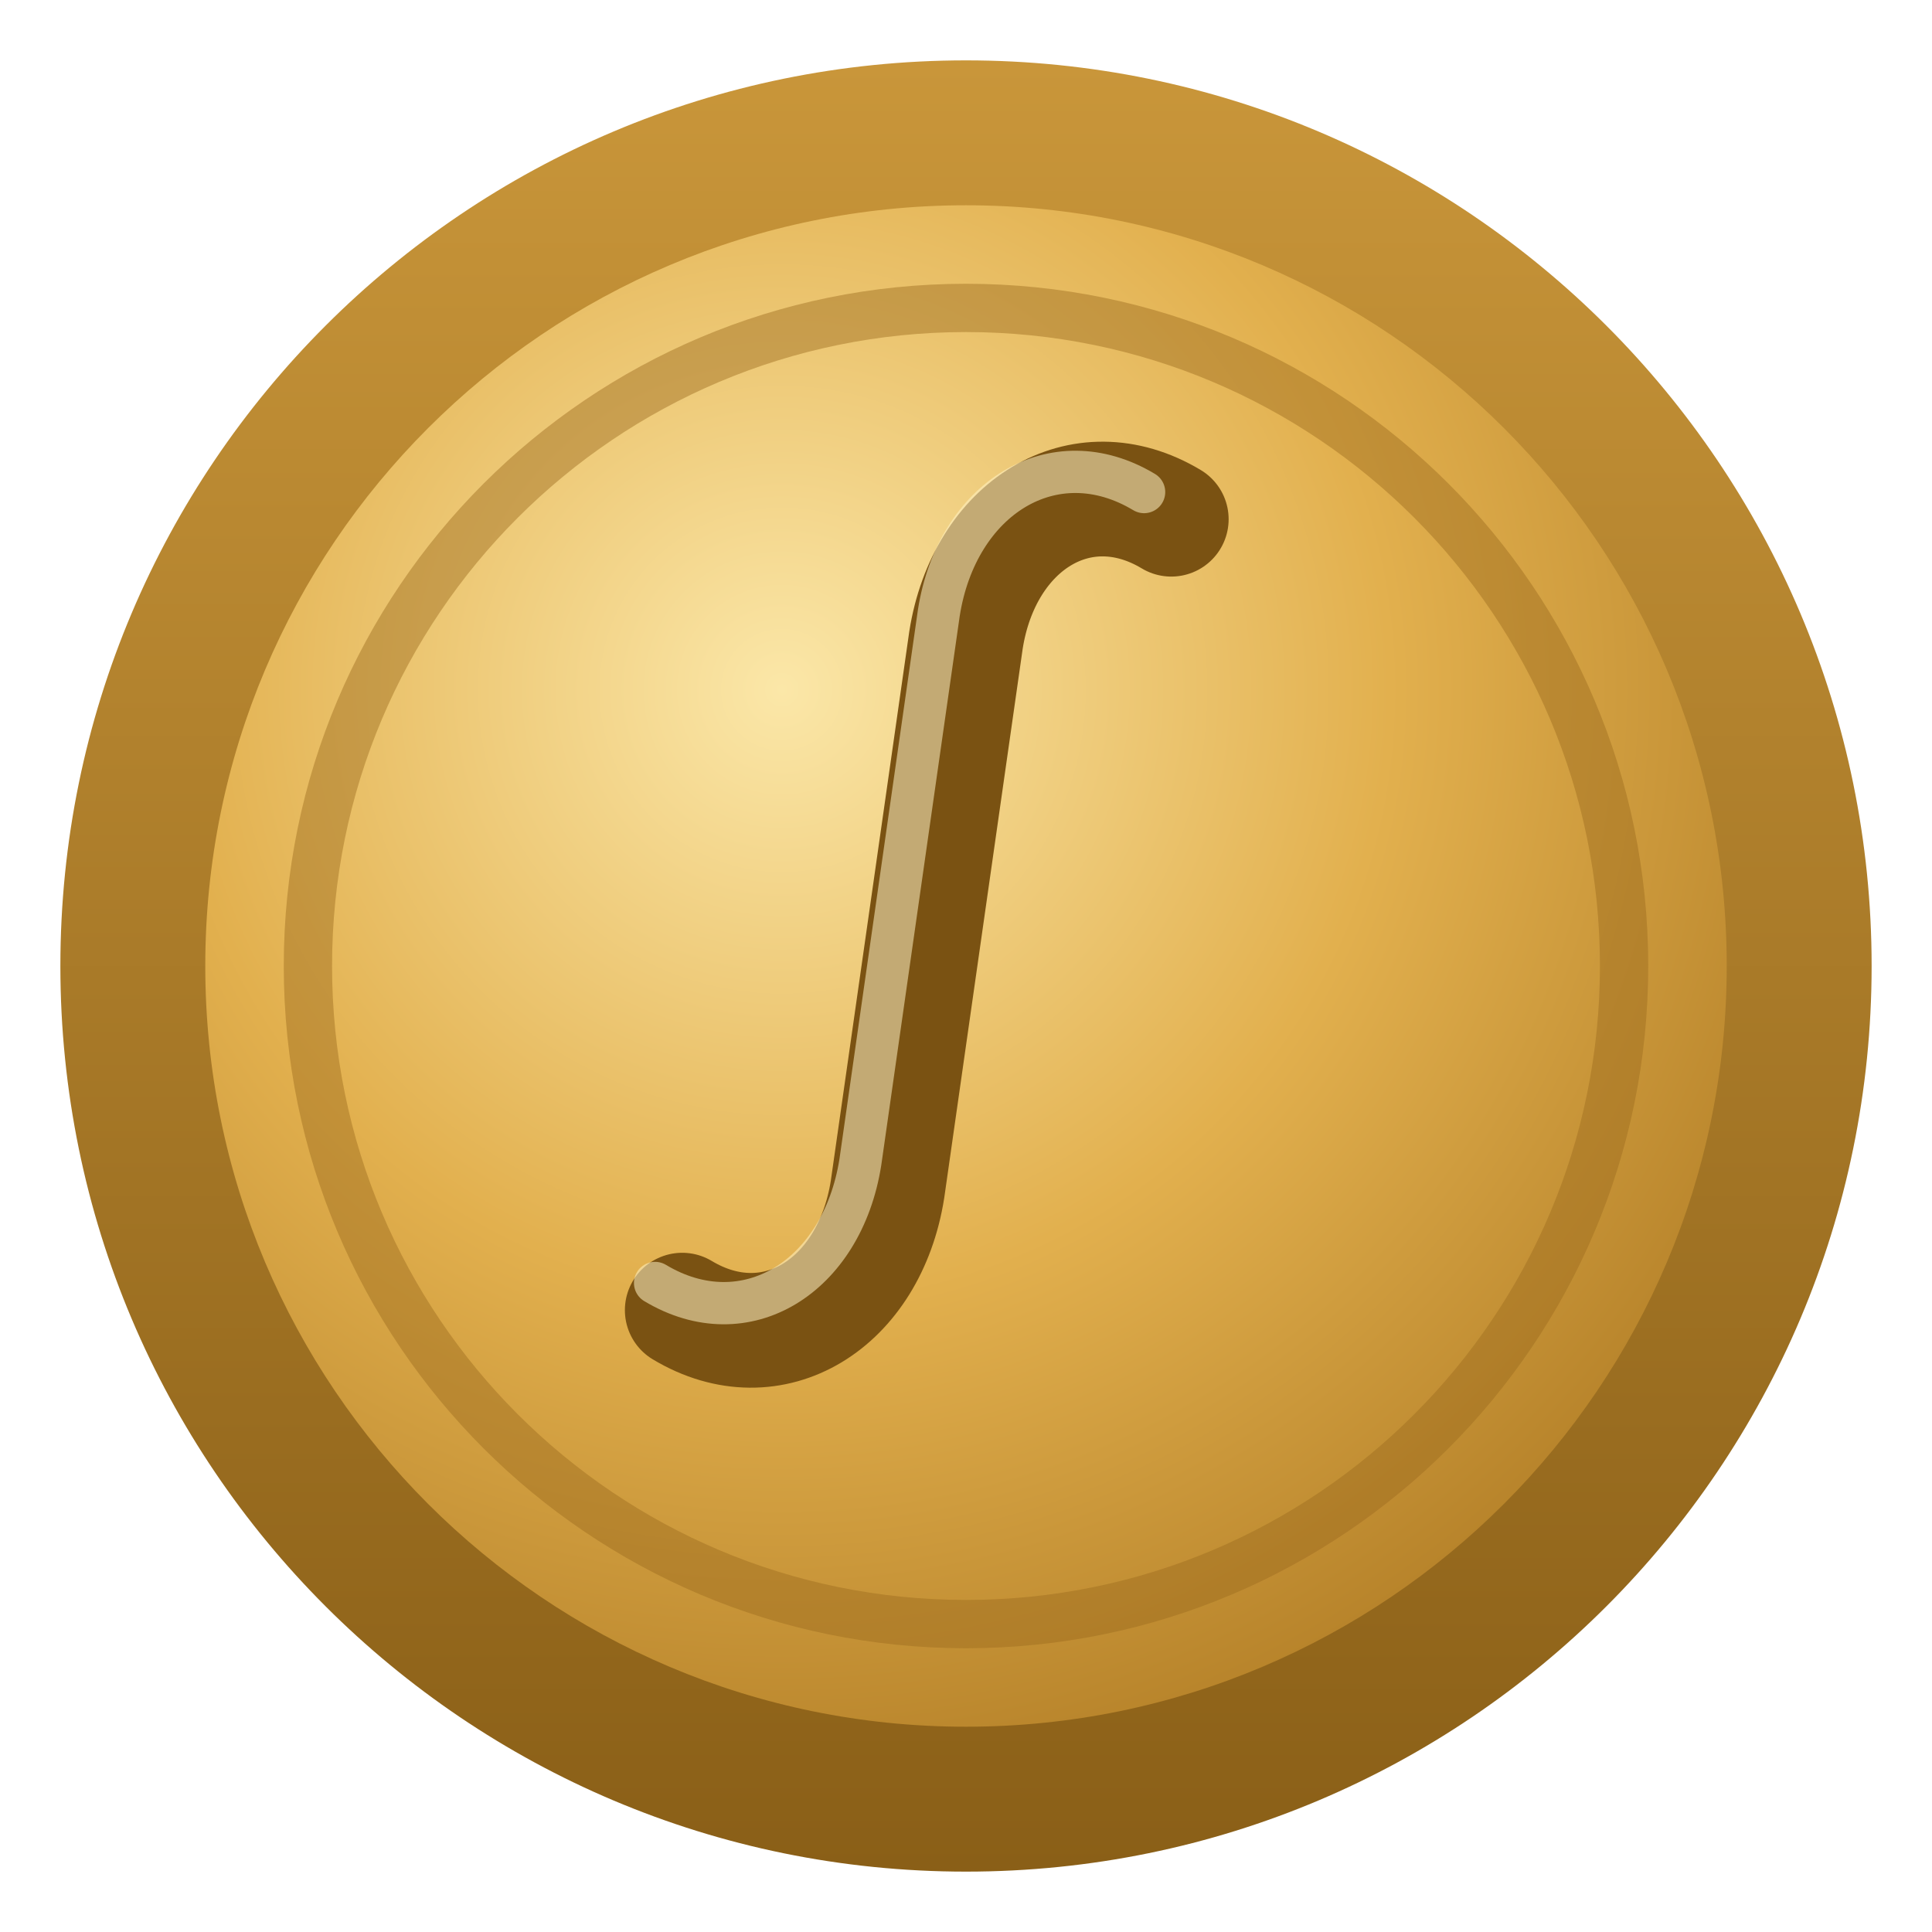
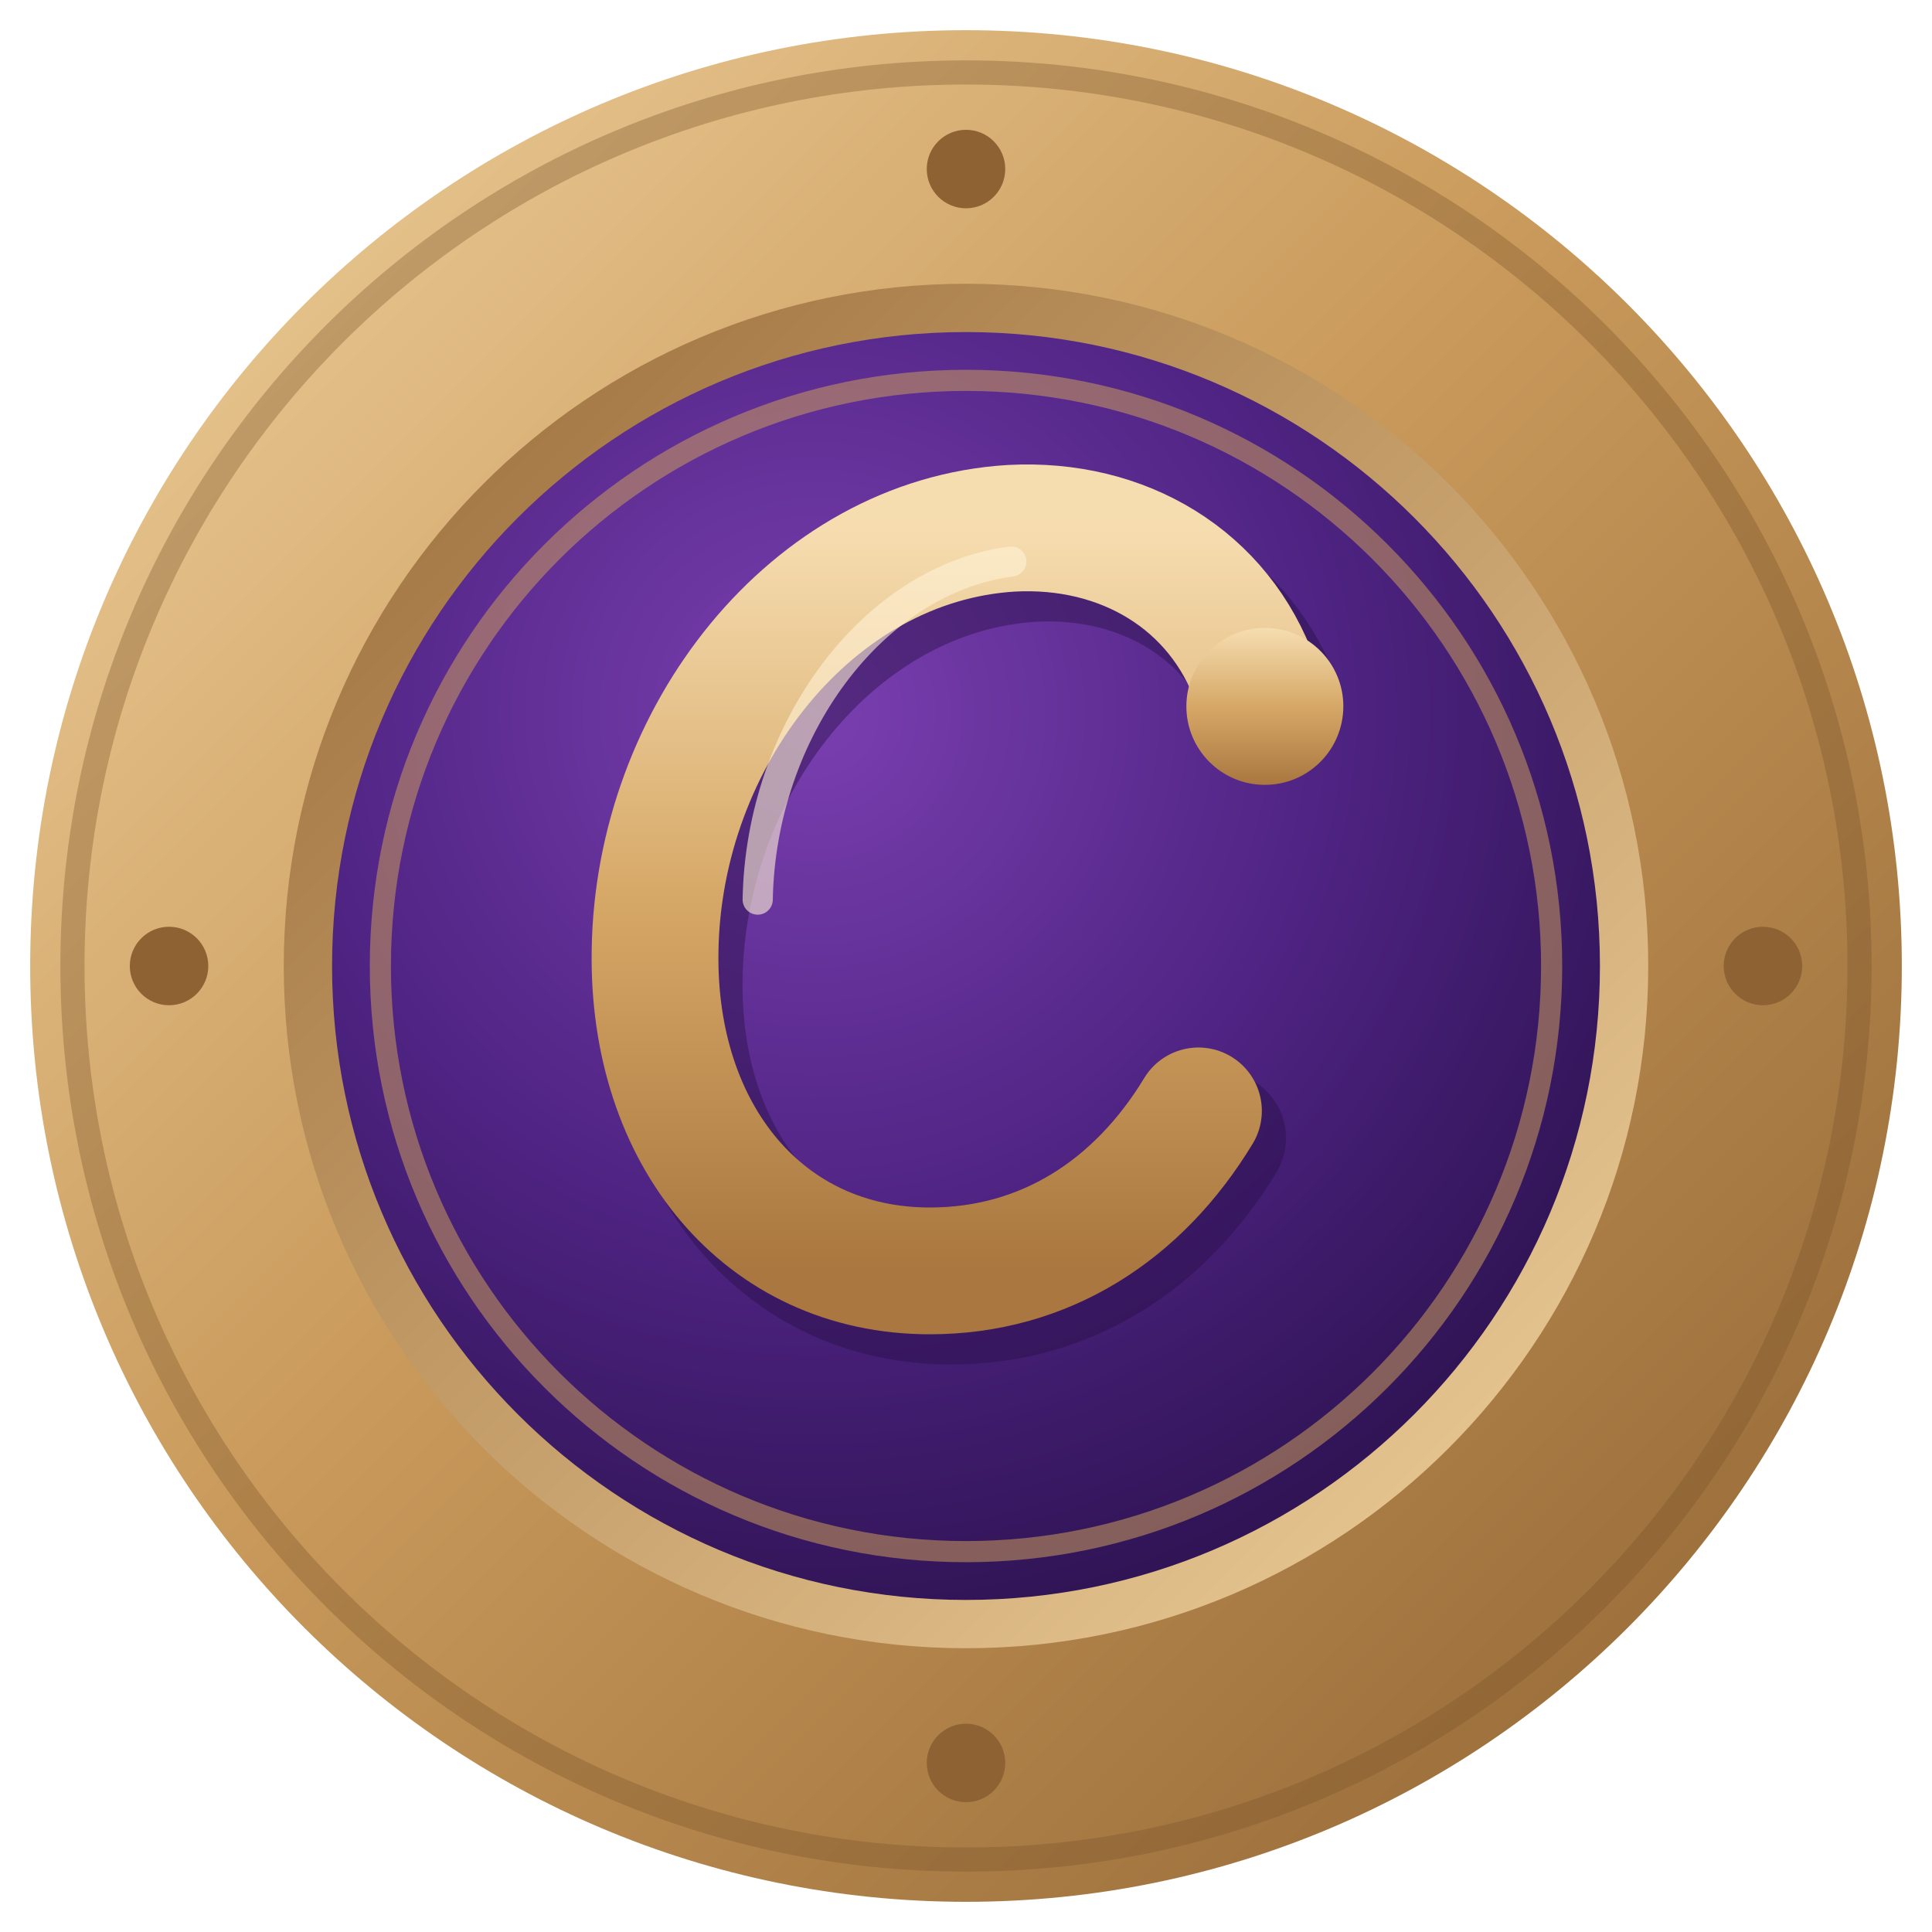
- <svg xmlns="http://www.w3.org/2000/svg" viewBox="0 0 32 32" role="img" aria-label="מטבע">
+ <svg xmlns="http://www.w3.org/2000/svg" viewBox="0 0 64 64" role="img" aria-label="מטבע">
  <defs>
-     <radialGradient id="face" cx="38%" cy="32%" r="72%">
-       <stop offset="0" stop-color="#FBE7A8" />
-       <stop offset=".55" stop-color="#E2B04E" />
-       <stop offset="1" stop-color="#B7832A" />
+     <linearGradient id="rim" x1="0" y1="0" x2="1" y2="1">
+       <stop offset="0" stop-color="#F1D3A0" />
+       <stop offset=".45" stop-color="#C99A5B" />
+       <stop offset="1" stop-color="#8E6232" />
+     </linearGradient>
+     <linearGradient id="rimInner" x1="1" y1="1" x2="0" y2="0">
+       <stop offset="0" stop-color="#F0D19C" />
+       <stop offset="1" stop-color="#9A6C39" />
+     </linearGradient>
+     <radialGradient id="face" cx="38%" cy="30%" r="75%">
+       <stop offset="0" stop-color="#7A3FB0" />
+       <stop offset=".55" stop-color="#4E2382" />
+       <stop offset="1" stop-color="#2E1352" />
    </radialGradient>
-     <linearGradient id="rim" x1="0" y1="0" x2="0" y2="1">
-       <stop offset="0" stop-color="#C9963A" />
-       <stop offset="1" stop-color="#8A5F17" />
+     <linearGradient id="gold" x1="0" y1="0" x2="0" y2="1">
+       <stop offset="0" stop-color="#F6DDB0" />
+       <stop offset=".5" stop-color="#D6A867" />
+       <stop offset="1" stop-color="#A9773F" />
    </linearGradient>
  </defs>
-   <circle cx="16" cy="16" r="15" fill="url(#rim)" />
-   <circle cx="16" cy="16" r="12.6" fill="url(#face)" />
-   <circle cx="16" cy="16" r="10.9" fill="none" stroke="#9C6C1E" stroke-opacity=".45" stroke-width=".8" />
-   <path d="M19.4 8.6c-1.5-.9-3.1.1-3.4 2l-1.3 9.1c-.3 1.9-1.9 2.9-3.4 2" fill="none" stroke="#7A5212" stroke-width="1.9" stroke-linecap="round" />
-   <path d="M19.4 8.6c-1.5-.9-3.1.1-3.4 2l-1.3 9.1c-.3 1.9-1.9 2.9-3.4 2" fill="none" stroke="#FFF1C4" stroke-opacity=".55" stroke-width=".7" stroke-linecap="round" transform="translate(-.45 -.45)" />
+   <circle cx="32" cy="32" r="31" fill="url(#rim)" />
+   <circle cx="32" cy="32" r="29.6" fill="none" stroke="#7C5428" stroke-opacity=".35" stroke-width=".8" />
+   <circle cx="32" cy="32" r="22.6" fill="url(#rimInner)" />
+   <circle cx="32" cy="32" r="21" fill="url(#face)" />
+   <circle cx="32" cy="32" r="19.4" fill="none" stroke="#C99A5B" stroke-opacity=".55" stroke-width=".7" />
+   <circle cx="5.6" cy="32" r="1.3" fill="#8E6232" />
+   <circle cx="58.4" cy="32" r="1.3" fill="#8E6232" />
+   <circle cx="32" cy="58.4" r="1.3" fill="#8E6232" />
+   <circle cx="32" cy="5.6" r="1.3" fill="#8E6232" />
+   <path d="M41.6 22.6c-1.2-3.4-4.4-5.3-8.1-5.1-6.6.4-11.7 6.9-11.8 14-.1 6.1 3.6 10.6 9.1 10.6 3.8 0 6.9-2 8.9-5.3" fill="none" stroke="#2A1048" stroke-opacity=".45" stroke-width="4.4" stroke-linecap="round" transform="translate(.7 .9)" />
+   <path d="M41.6 22.6c-1.2-3.4-4.4-5.3-8.1-5.1-6.6.4-11.7 6.9-11.8 14-.1 6.1 3.6 10.6 9.1 10.6 3.8 0 6.9-2 8.9-5.3" fill="none" stroke="url(#gold)" stroke-width="4.2" stroke-linecap="round" />
+   <circle cx="41.9" cy="23.4" r="2.6" fill="url(#gold)" />
+   <path d="M33.5 18.6c-4.6.6-8.3 5.6-8.4 11.2" fill="none" stroke="#FFF1D6" stroke-opacity=".6" stroke-width="1" stroke-linecap="round" />
</svg>
